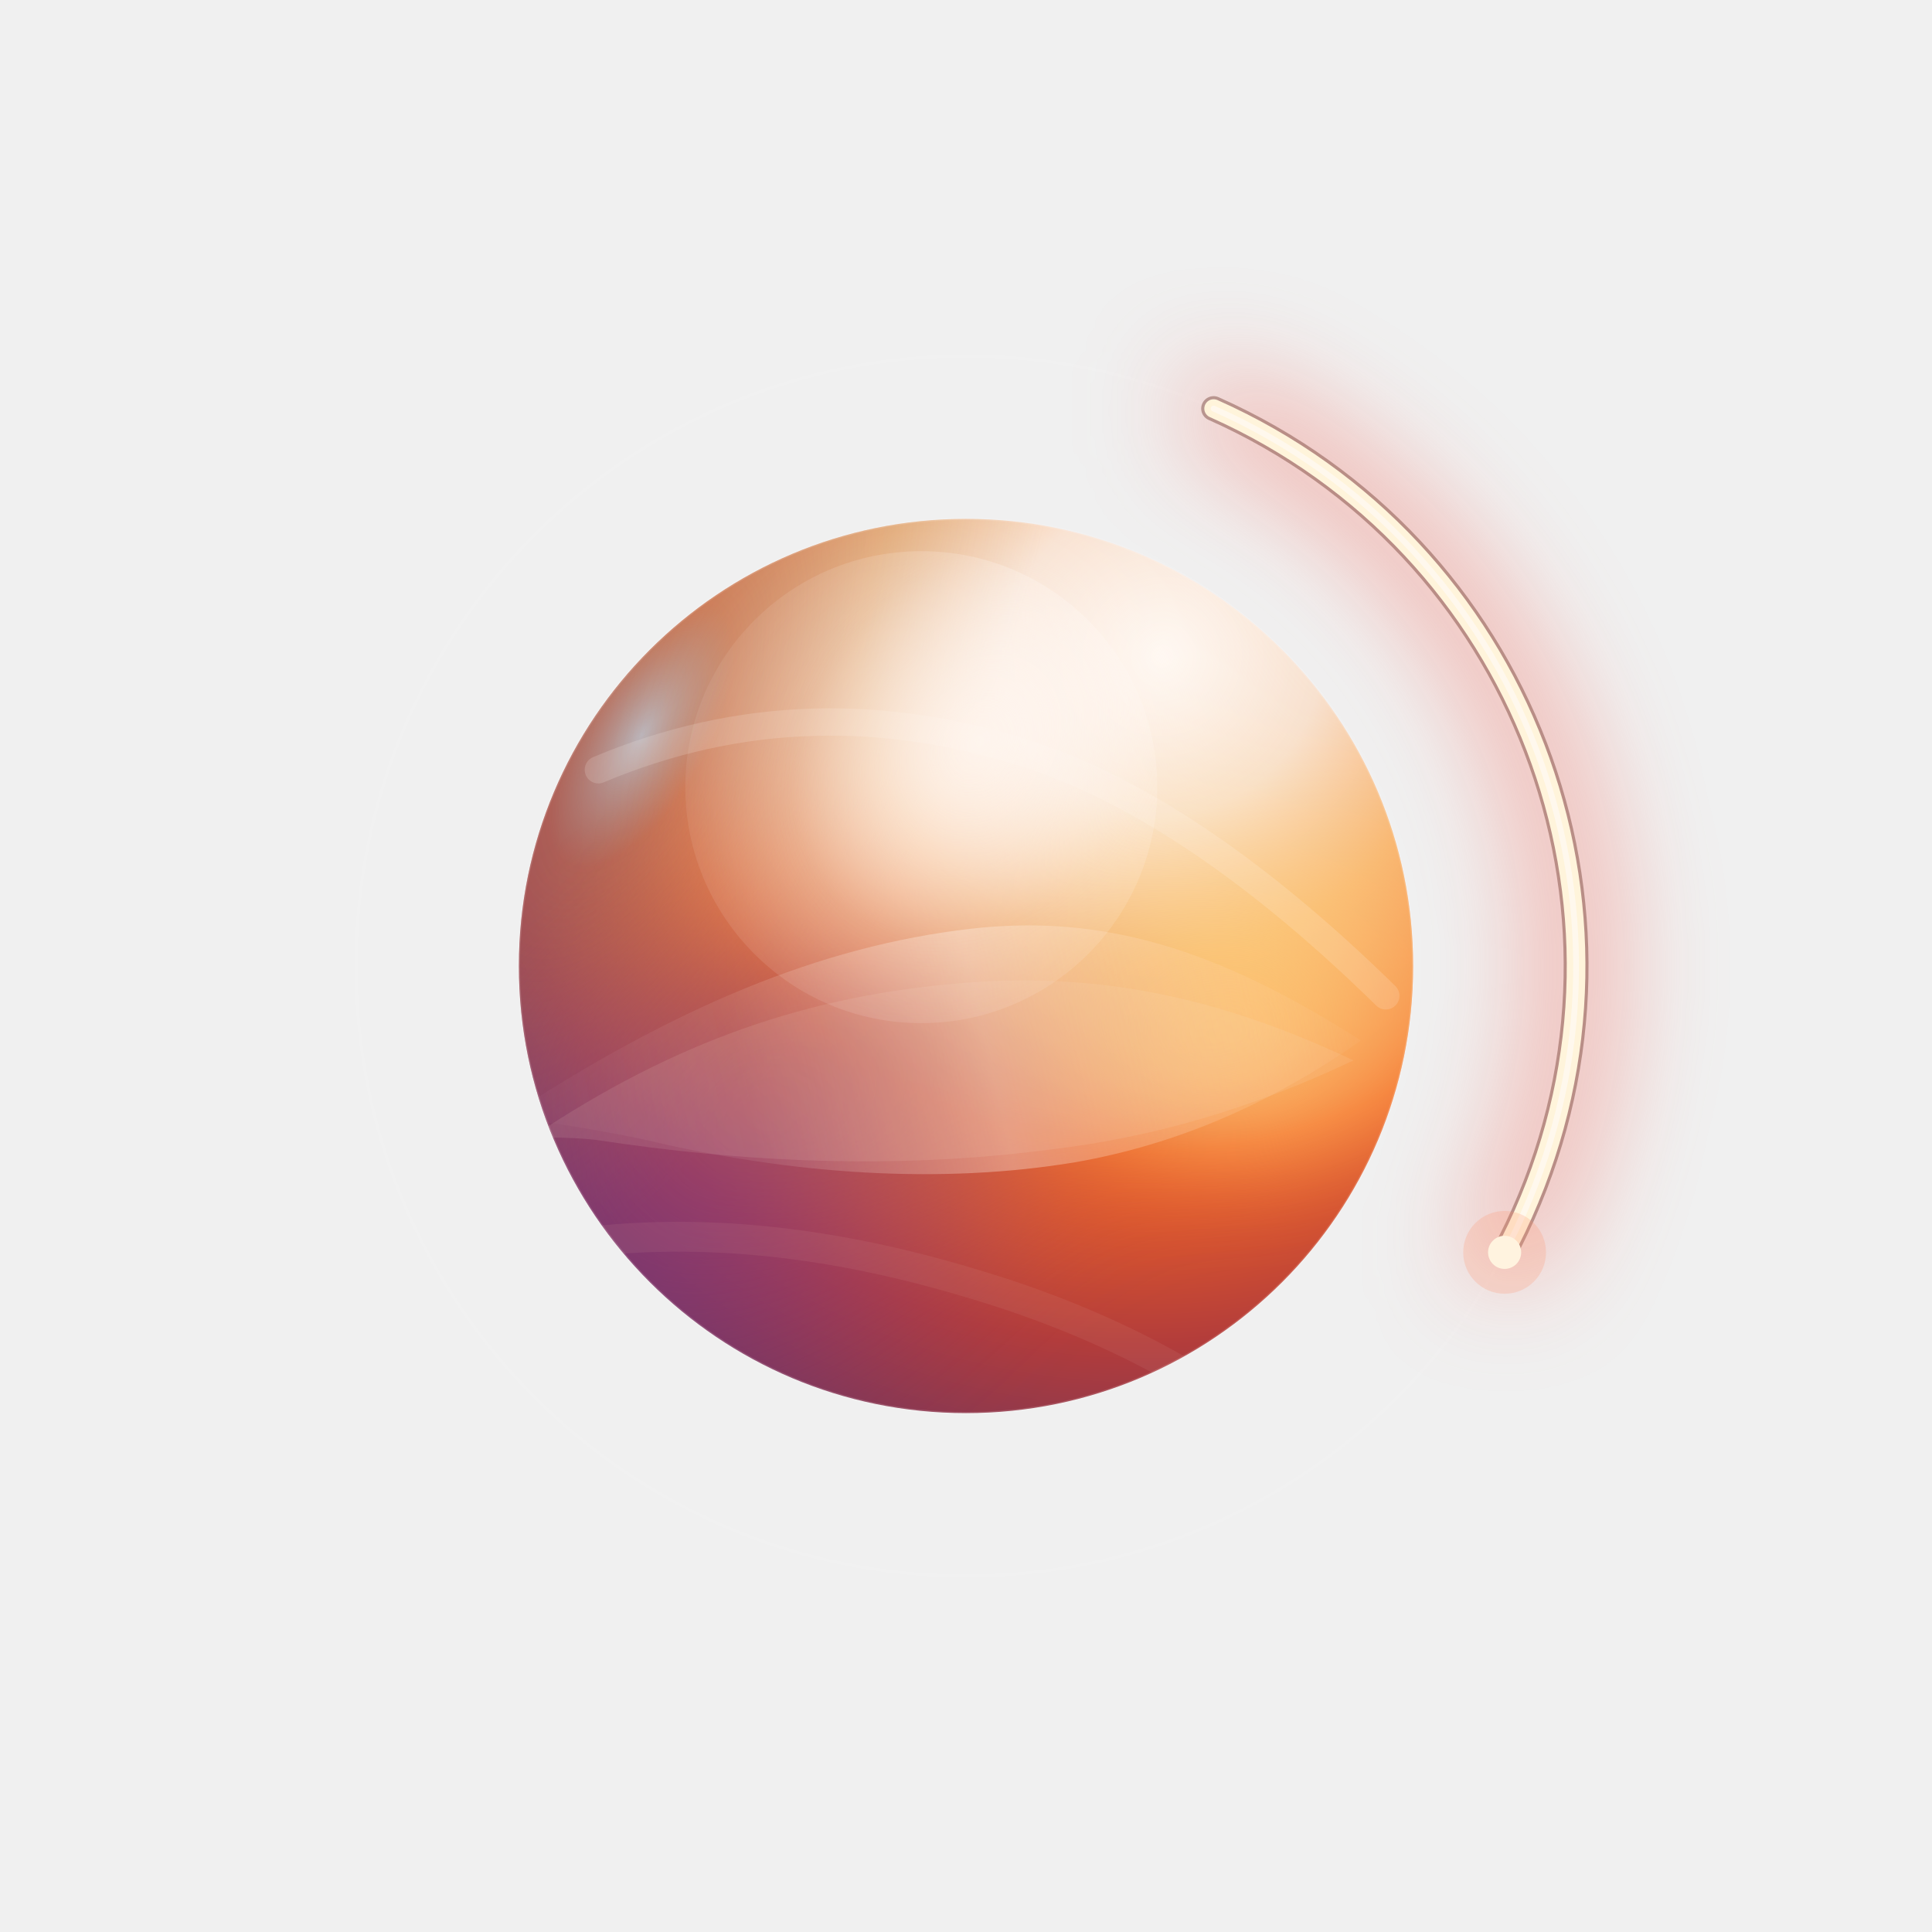
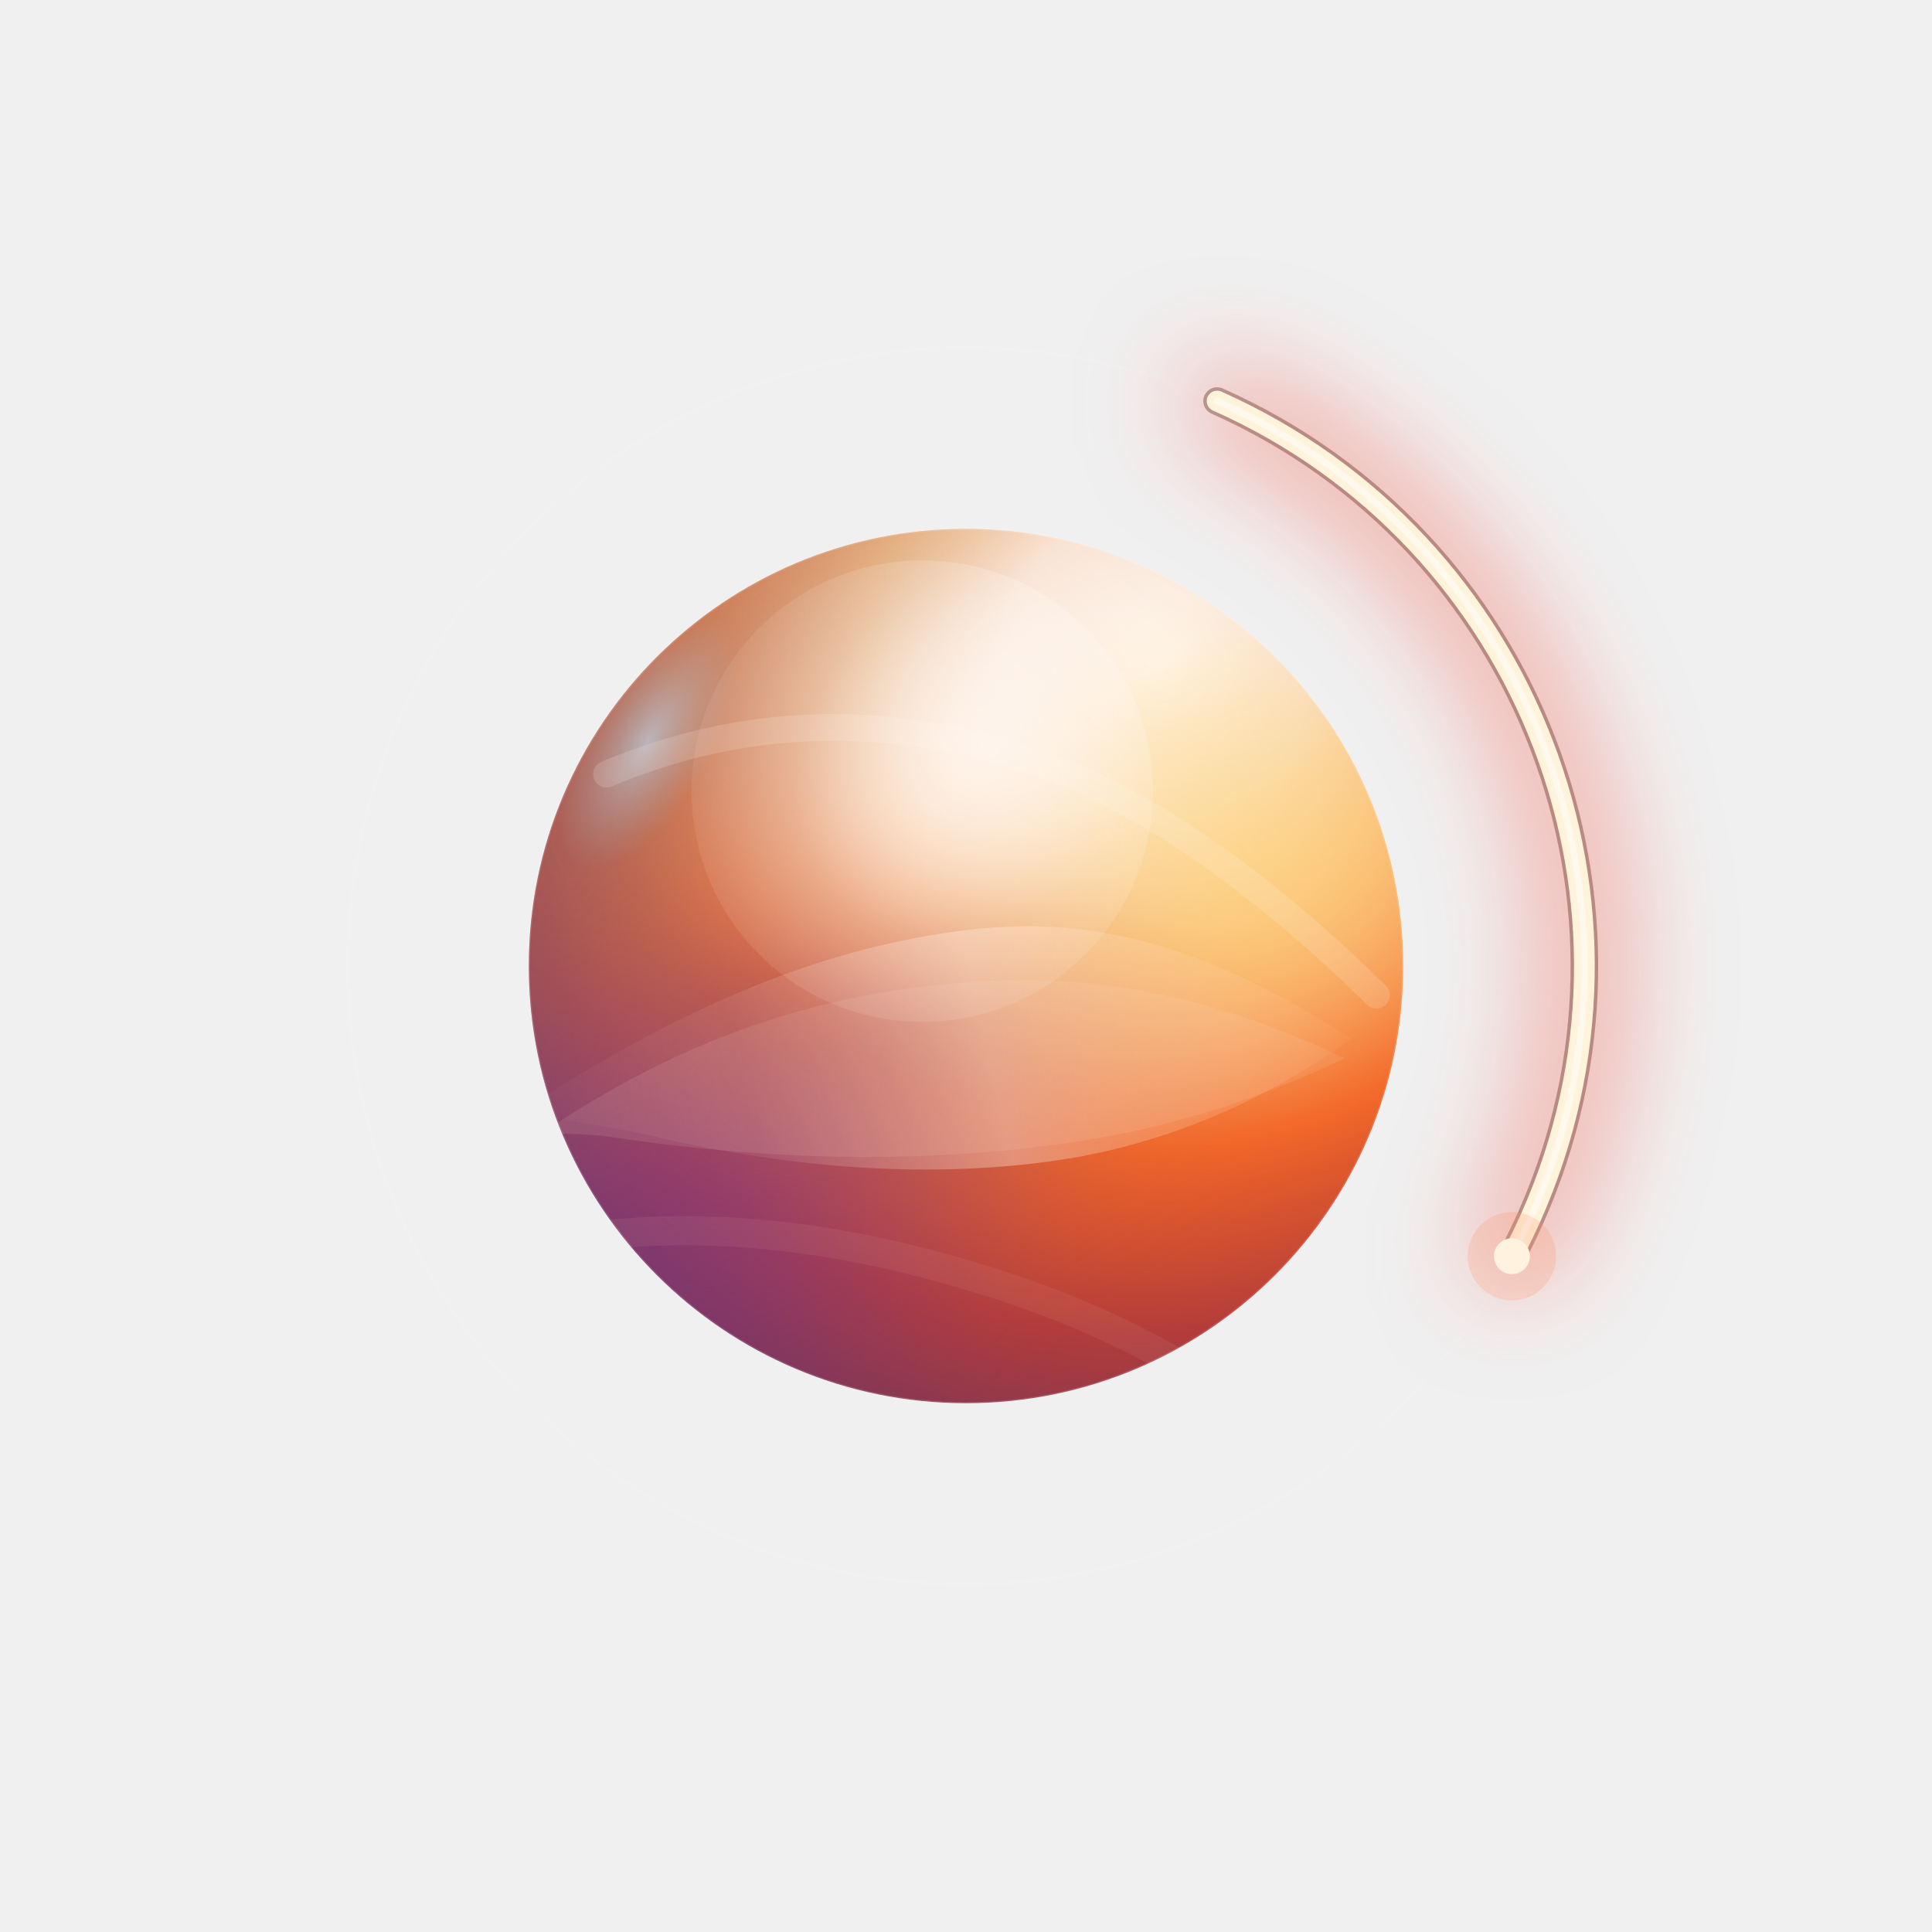
<svg xmlns="http://www.w3.org/2000/svg" width="512" height="512" viewBox="0 0 1400 1400" fill="none">
  <defs>
    <radialGradient id="favicon-orb-base" cx="0" cy="0" r="1" gradientUnits="userSpaceOnUse" gradientTransform="translate(856 450) rotate(136) scale(720 702)">
      <stop stop-color="#FFF8F2" />
      <stop offset="0.18" stop-color="#F8E1D0" />
      <stop offset="0.34" stop-color="#F7B070" />
      <stop offset="0.56" stop-color="#F26426" />
      <stop offset="0.78" stop-color="#B23C3B" />
      <stop offset="1" stop-color="#6A345F" />
    </radialGradient>
    <radialGradient id="favicon-orb-rim" cx="0" cy="0" r="1" gradientUnits="userSpaceOnUse" gradientTransform="translate(438 516) rotate(30) scale(240 540)">
      <stop stop-color="#AFC5D7" stop-opacity="0.82" />
      <stop offset="0.22" stop-color="#7E8996" stop-opacity="0.34" />
      <stop offset="1" stop-color="#7E8996" stop-opacity="0" />
    </radialGradient>
    <radialGradient id="favicon-soft-white" cx="0" cy="0" r="1" gradientUnits="userSpaceOnUse" gradientTransform="translate(710 520) rotate(128) scale(330 260)">
      <stop stop-color="#FFF8F3" stop-opacity="0.74" />
      <stop offset="0.52" stop-color="#FFF8F3" stop-opacity="0.2" />
      <stop offset="1" stop-color="#FFF8F3" stop-opacity="0" />
    </radialGradient>
-     <radialGradient id="favicon-coral-bloom" cx="0" cy="0" r="1" gradientUnits="userSpaceOnUse" gradientTransform="translate(910 754) rotate(158) scale(294 236)">
+     <radialGradient id="favicon-coral-bloom" cx="0" cy="0" r="1" gradientUnits="userSpaceOnUse" gradientTransform="translate(930 612) rotate(166) scale(270 220)">
      <stop stop-color="#FFD77E" stop-opacity="0.82" />
      <stop offset="1" stop-color="#FFD77E" stop-opacity="0" />
    </radialGradient>
    <radialGradient id="favicon-violet-pocket" cx="0" cy="0" r="1" gradientUnits="userSpaceOnUse" gradientTransform="translate(500 866) rotate(-26) scale(334 244)">
      <stop stop-color="#6B37A5" stop-opacity="0.54" />
      <stop offset="1" stop-color="#6B37A5" stop-opacity="0" />
    </radialGradient>
    <radialGradient id="favicon-blue-pocket" cx="0" cy="0" r="1" gradientUnits="userSpaceOnUse" gradientTransform="translate(620 760) rotate(8) scale(320 180)">
      <stop stop-color="#8C4A53" stop-opacity="0.36" />
      <stop offset="0.58" stop-color="#C46A4A" stop-opacity="0.22" />
      <stop offset="1" stop-color="#C46A4A" stop-opacity="0" />
    </radialGradient>
    <linearGradient id="favicon-fold-sheen" x1="290" y1="820" x2="1036" y2="650" gradientUnits="userSpaceOnUse">
      <stop stop-color="#FFF7F0" stop-opacity="0" />
      <stop offset="0.3" stop-color="#FFF7F0" stop-opacity="0.08" />
      <stop offset="0.56" stop-color="#FFF7F0" stop-opacity="0.34" />
      <stop offset="0.82" stop-color="#FFD7B2" stop-opacity="0.18" />
      <stop offset="1" stop-color="#FFD7B2" stop-opacity="0" />
    </linearGradient>
    <linearGradient id="favicon-flare-gradient" x1="860" y1="260" x2="1050" y2="736" gradientUnits="userSpaceOnUse">
      <stop stop-color="#F45C4D" />
      <stop offset="0.24" stop-color="#FF8A5D" />
      <stop offset="0.56" stop-color="#FFC37A" />
      <stop offset="0.82" stop-color="#FFE1A7" />
      <stop offset="1" stop-color="#FFF4DB" />
    </linearGradient>
    <linearGradient id="favicon-flare-core" x1="870" y1="280" x2="1036" y2="716" gradientUnits="userSpaceOnUse">
      <stop stop-color="#FF9E78" />
      <stop offset="0.48" stop-color="#FFF0CF" />
      <stop offset="1" stop-color="#FFF8ED" />
    </linearGradient>
    <filter id="favicon-blur-40" x="0" y="0" width="1400" height="1400" filterUnits="userSpaceOnUse" color-interpolation-filters="sRGB">
      <feGaussianBlur stdDeviation="40" />
    </filter>
    <clipPath id="favicon-orb-clip">
      <circle cx="700" cy="700" r="360" />
    </clipPath>
  </defs>
-   <circle cx="700" cy="700" r="442" stroke="#FFFFFF" stroke-opacity="0.06" stroke-width="2.2" />
+   <circle cx="700" cy="700" r="448" stroke="#FFFFFF" stroke-opacity="0.06" stroke-width="2.2" />
  <g filter="url(#favicon-blur-40)">
-     <circle cx="700" cy="700" r="442" stroke="#F45C4D" stroke-opacity="0.64" stroke-width="38" stroke-linecap="round" stroke-dasharray="725.1 2052" transform="rotate(-66 700 700)" />
+     <circle cx="700" cy="700" r="448" stroke="#F45C4D" stroke-opacity="0.68" stroke-width="42" stroke-linecap="round" stroke-dasharray="735.0 2079.9" transform="rotate(-66 700 700)" />
  </g>
-   <circle cx="700" cy="700" r="442" stroke="#6D352A" stroke-opacity="0.42" stroke-width="18" stroke-linecap="round" stroke-dasharray="725.1 2052" transform="rotate(-66 700 700)" />
-   <circle cx="700" cy="700" r="442" stroke="url(#favicon-flare-gradient)" stroke-width="13.5" stroke-linecap="round" stroke-dasharray="725.1 2052" transform="rotate(-66 700 700)" />
-   <circle cx="700" cy="700" r="442" stroke="url(#favicon-flare-core)" stroke-width="4.2" stroke-linecap="round" stroke-dasharray="725.1 2052" transform="rotate(-66 700 700)" />
-   <circle cx="1090.3" cy="907.5" r="30" fill="#FF8D65" fill-opacity="0.22" />
-   <circle cx="1090.3" cy="907.5" r="12" fill="#FFF3DF" />
-   <g transform="translate(700 700) scale(0.9) translate(-700 -700)">
+   <circle cx="700" cy="700" r="448" stroke="#6D352A" stroke-opacity="0.42" stroke-width="20" stroke-linecap="round" stroke-dasharray="735.0 2079.9" transform="rotate(-66 700 700)" />
+   <circle cx="700" cy="700" r="448" stroke="url(#favicon-flare-gradient)" stroke-width="15" stroke-linecap="round" stroke-dasharray="735.0 2079.9" transform="rotate(-66 700 700)" />
+   <circle cx="700" cy="700" r="448" stroke="url(#favicon-flare-core)" stroke-width="4.8" stroke-linecap="round" stroke-dasharray="735.0 2079.9" transform="rotate(-66 700 700)" />
+   <circle cx="1095.6" cy="910.3" r="32" fill="#FF8D65" fill-opacity="0.22" />
+   <circle cx="1095.6" cy="910.3" r="13" fill="#FFF3DF" />
+   <g transform="translate(700 700) scale(0.88) translate(-700 -700)">
    <circle cx="700" cy="700" r="360" fill="url(#favicon-orb-base)" />
    <circle cx="700" cy="700" r="360" fill="url(#favicon-orb-rim)" />
    <g clip-path="url(#favicon-orb-clip)">
      <g filter="url(#favicon-blur-40)">
        <ellipse cx="672" cy="538" rx="280" ry="184" fill="url(#favicon-soft-white)" />
        <ellipse cx="930" cy="640" rx="246" ry="214" fill="url(#favicon-coral-bloom)" />
        <ellipse cx="508" cy="904" rx="286" ry="218" fill="url(#favicon-violet-pocket)" />
        <ellipse cx="662" cy="774" rx="316" ry="176" fill="url(#favicon-blue-pocket)" />
      </g>
      <path d="M330 822C464 734 582 684 704 670C810 658 902 686 1018 760C944 812 868 844 788 858C680 876 560 868 442 840C404 832 368 826 330 822Z" fill="url(#favicon-fold-sheen)" />
      <path d="M350 838C466 760 574 724 694 714C808 704 906 726 1012 776C932 814 852 838 766 848C642 864 520 858 402 840C384 838 366 838 350 838Z" fill="#F5E3D2" fill-opacity="0.11" />
      <path d="M404 542C518 494 634 492 752 530C842 560 938 626 1038 724" stroke="#FFF7F1" stroke-opacity="0.16" stroke-width="22" stroke-linecap="round" />
      <path d="M344 930C456 908 574 916 706 956C820 990 910 1040 988 1110" stroke="#E2B2A0" stroke-opacity="0.1" stroke-width="24" stroke-linecap="round" />
      <circle cx="1118" cy="490" r="50" fill="#FFF9F2" fill-opacity="0.9" />
      <circle cx="664" cy="556" r="190" fill="url(#favicon-soft-white)" />
    </g>
    <circle cx="700" cy="700" r="360" fill="none" stroke="#FFF8F2" stroke-opacity="0.14" stroke-width="2" />
  </g>
</svg>
